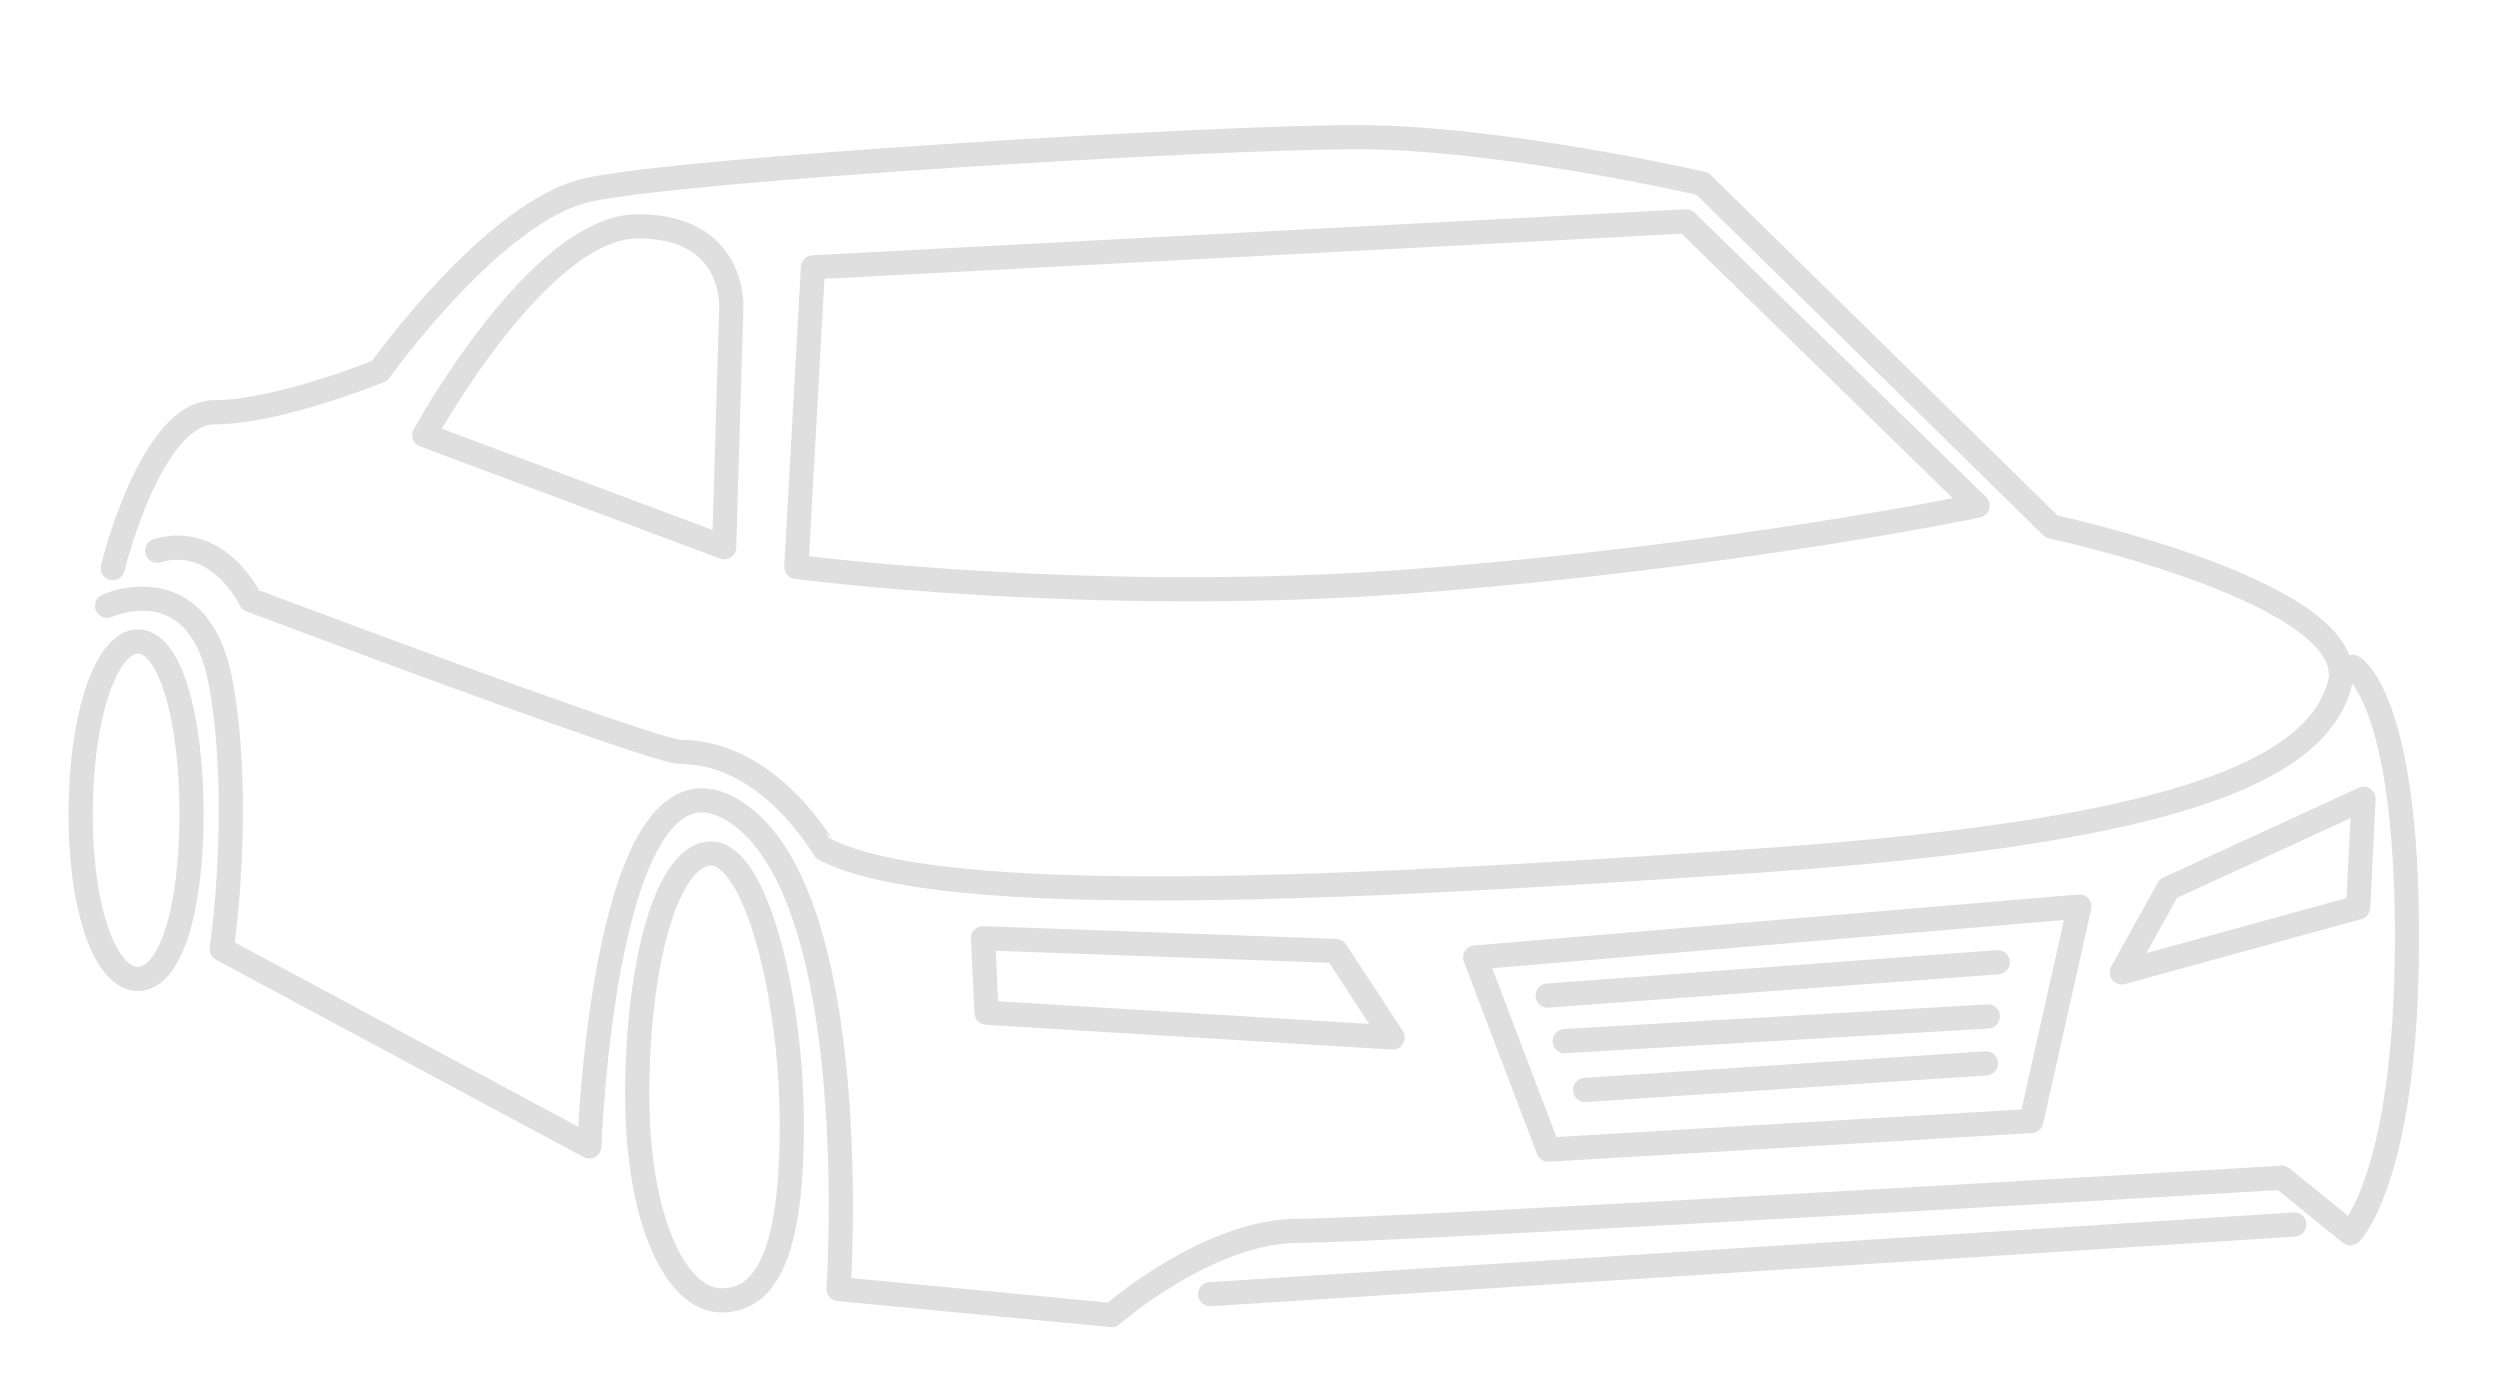
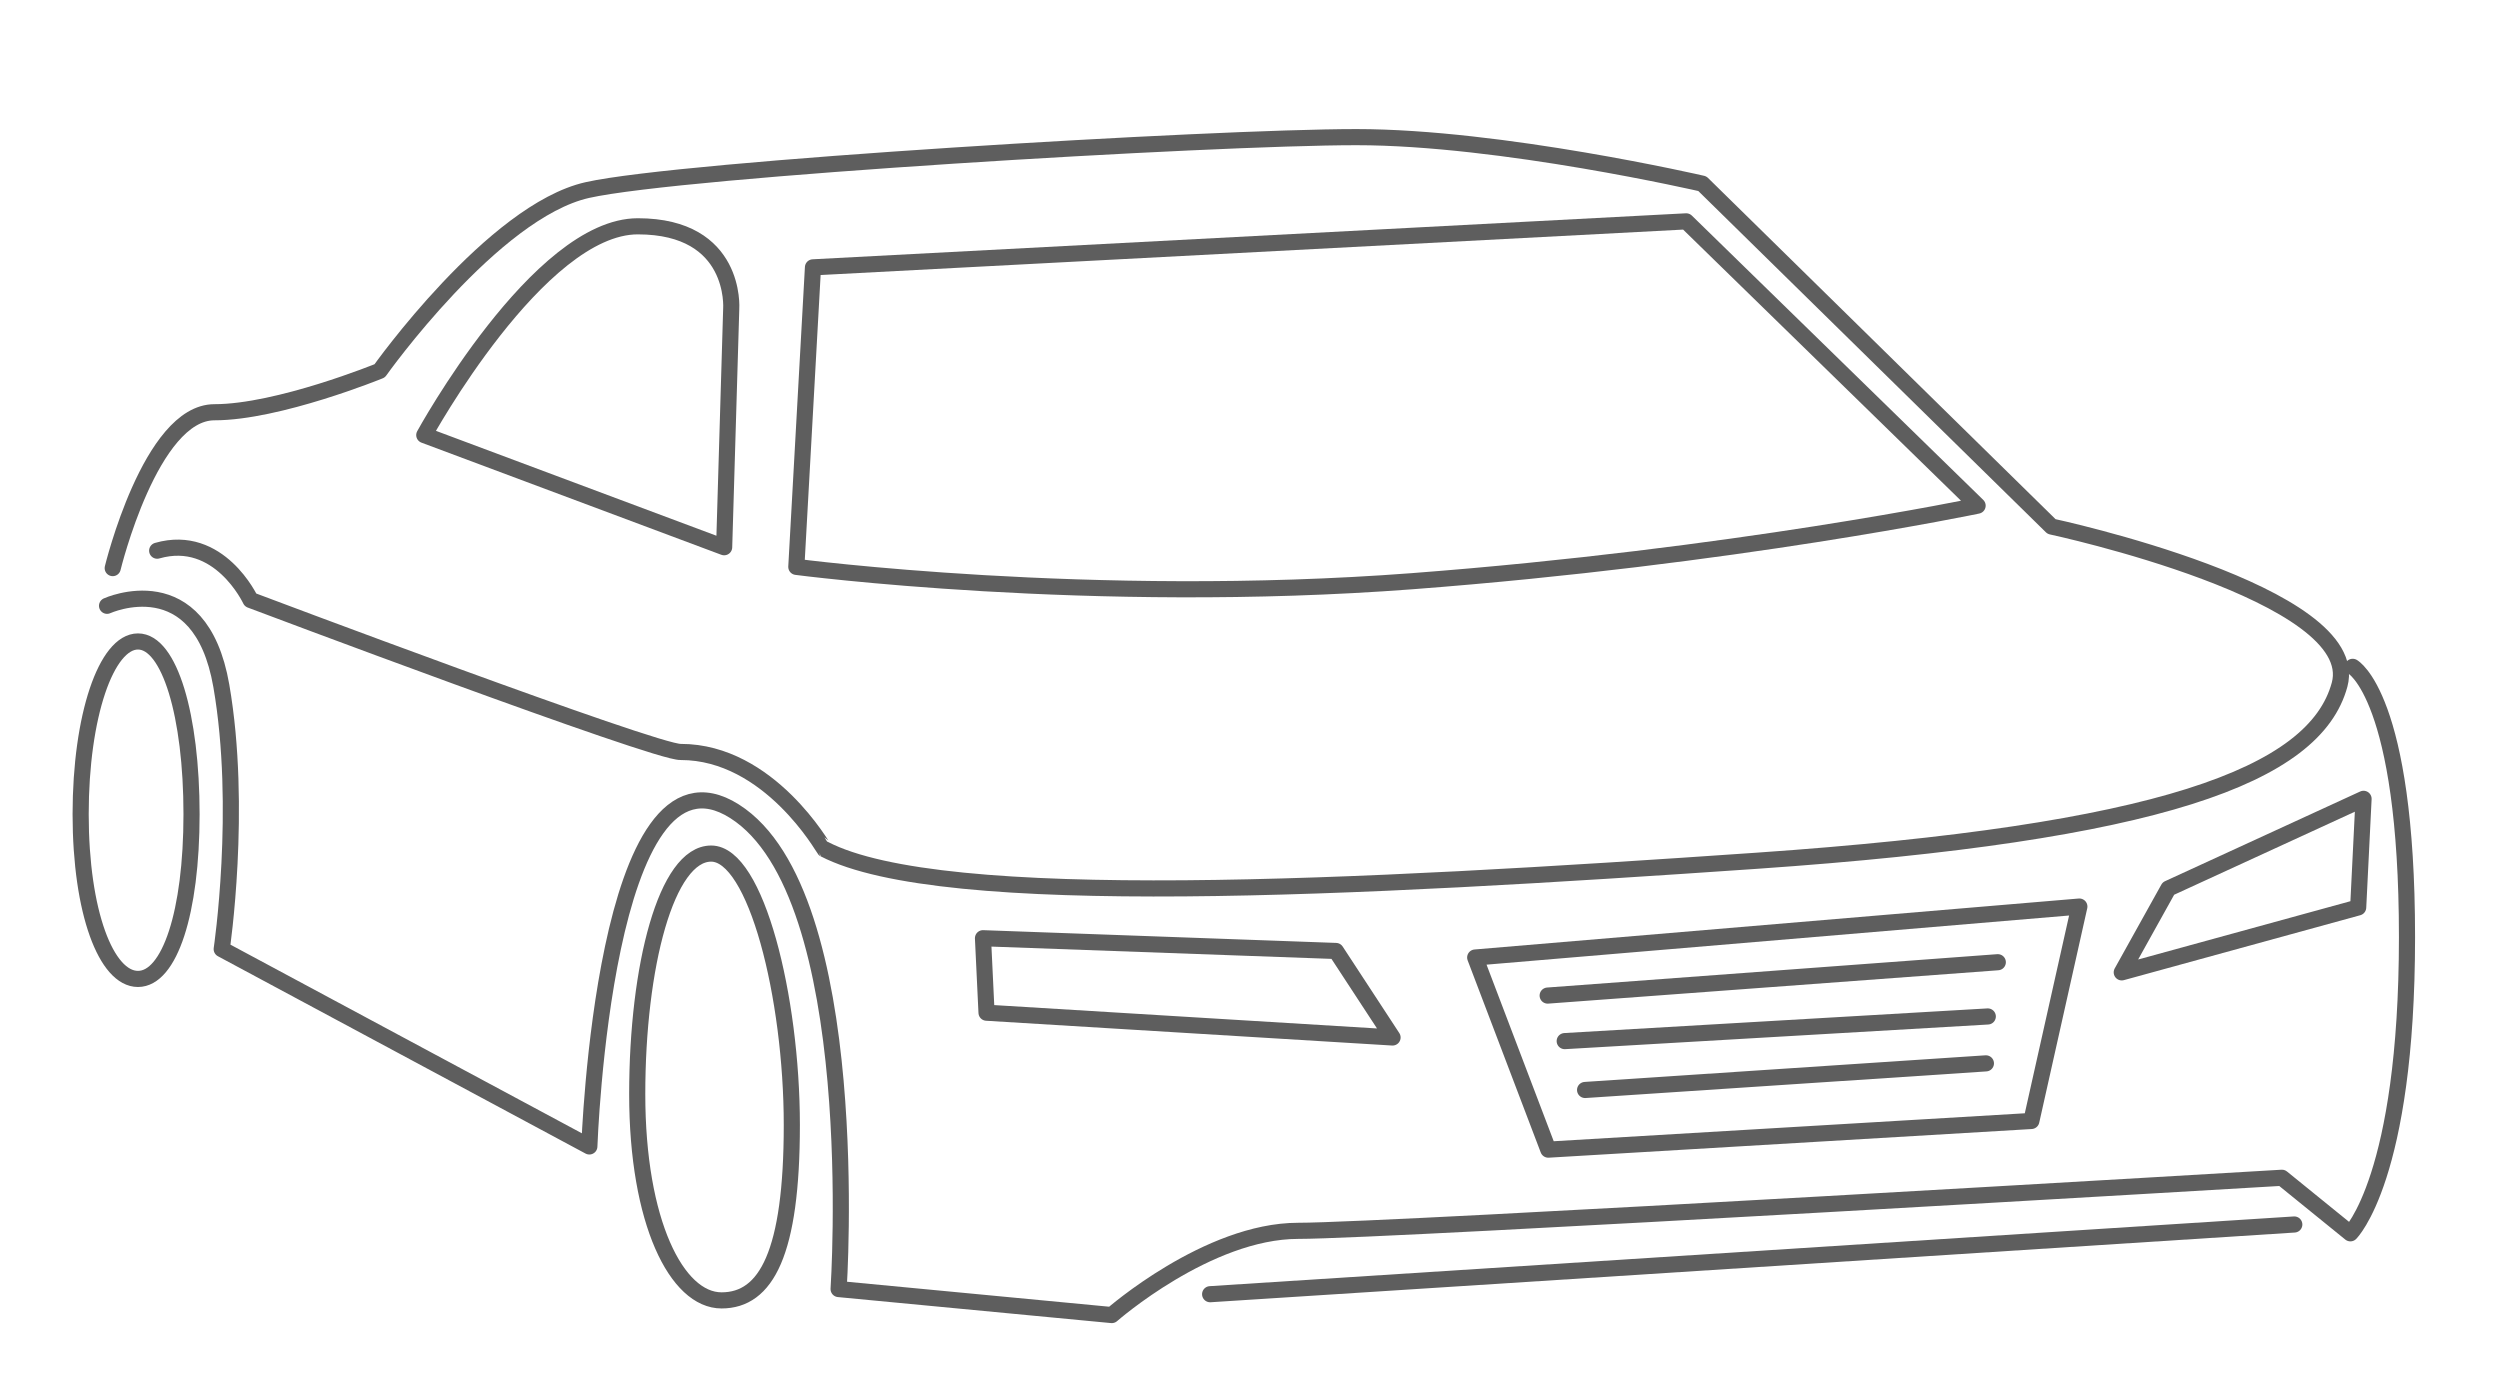
<svg xmlns="http://www.w3.org/2000/svg" width="310" height="173" viewBox="0 0 310 173">
-   <g stroke="#DFDFDF" stroke-width="3" stroke-linecap="round" stroke-linejoin="round" fill="none" fill-rule="evenodd">
+   <g stroke="#5E5E5E" stroke-width="2" stroke-linecap="round" stroke-linejoin="round" fill="none" fill-rule="evenodd">
    <path d="M98.744 70.292s36.549 4.805 76.364 1.777c39.816-3.029 70.115-9.368 70.115-9.368l-36.132-35.253-108.283 5.703-2.064 37.141z" />
    <path d="M52.61 53.949s14.173-25.887 26.48-25.887c12.306 0 11.582 10.201 11.582 10.201l-.877 29.594-37.185-13.907z" />
    <path d="M13.977 70.445s4.694-19.326 12.614-19.326c7.92 0 20.49-5.134 20.49-5.134s14.042-19.786 25.755-22.419c11.714-2.633 77.44-6.561 95.364-6.561 17.924 0 42.888 5.77 42.888 5.77l43.304 42.516s38.786 8.315 35.716 19.613c-3.07 11.298-22.486 18.382-72.241 21.827-49.755 3.445-101.034 6.165-115.666-1.447-.037-.014-6.791-12.041-17.783-12.041-3.049.13-53.353-18.845-53.353-18.845s-3.875-8.323-11.576-6.113" />
    <path d="M13.274 75.119s11.54-5.266 14.173 9.937c2.633 15.203.044 32.634.044 32.634l45.588 24.469s1.802-51.841 18.004-41.561c16.203 10.28 12.904 59.244 12.904 59.244l33.874 3.225s11.89-10.444 23.123-10.444 121.973-6.58 121.973-6.58l8.491 6.888s7.02-6.888 7.02-36.724c0-29.837-6.735-33.52-6.735-33.52" />
    <path d="M182.924 118.731l9.063 23.824 59.899-3.554 5.955-26.588-74.916 6.319z" />
    <path d="M121.89 116.339l.44 9.236 50.347 3.073-7.022-10.728-43.765-1.58z" />
    <path d="M268.882 110.175l-5.784 10.398 29.317-8.051.666-13.468-24.199 11.122z" />
    <path d="M89.47 161.249c5.561 0 8.716-5.884 8.716-21.749 0-15.865-4.442-33.656-10.003-33.656s-9.167 13.966-9.167 29.831 4.894 25.574 10.455 25.574z" />
    <path d="M17.108 121.388c3.925 0 6.643-8.246 6.643-20.431s-2.717-21.415-6.643-21.415c-3.925 0-7.108 9.23-7.108 21.415 0 12.185 3.182 20.431 7.108 20.431z" />
    <path d="M150.056 160.481l134.437-8.644M191.91 123.451l55.818-4.136" />
    <path d="M194.023 129.097l52.464-3.056" />
    <path d="M196.55 135.157l49.704-3.3" />
  </g>
</svg>
